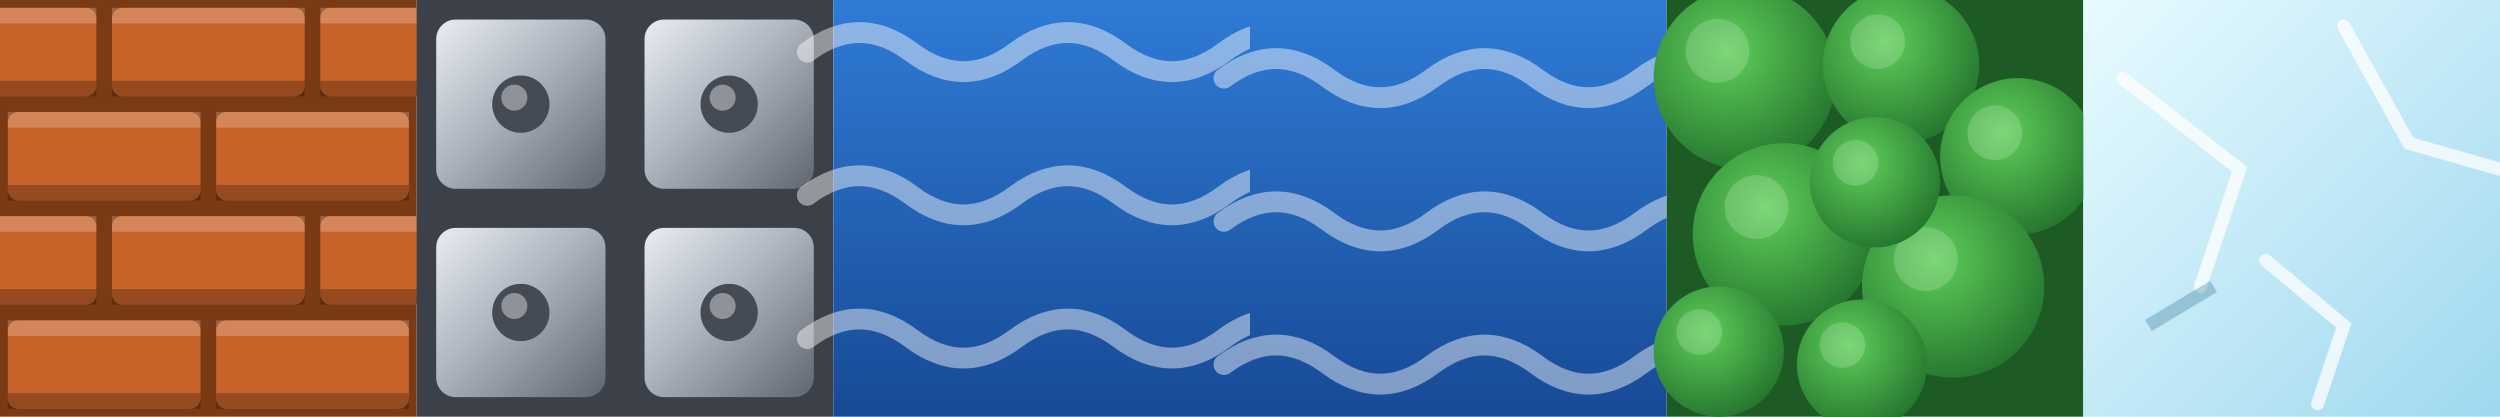
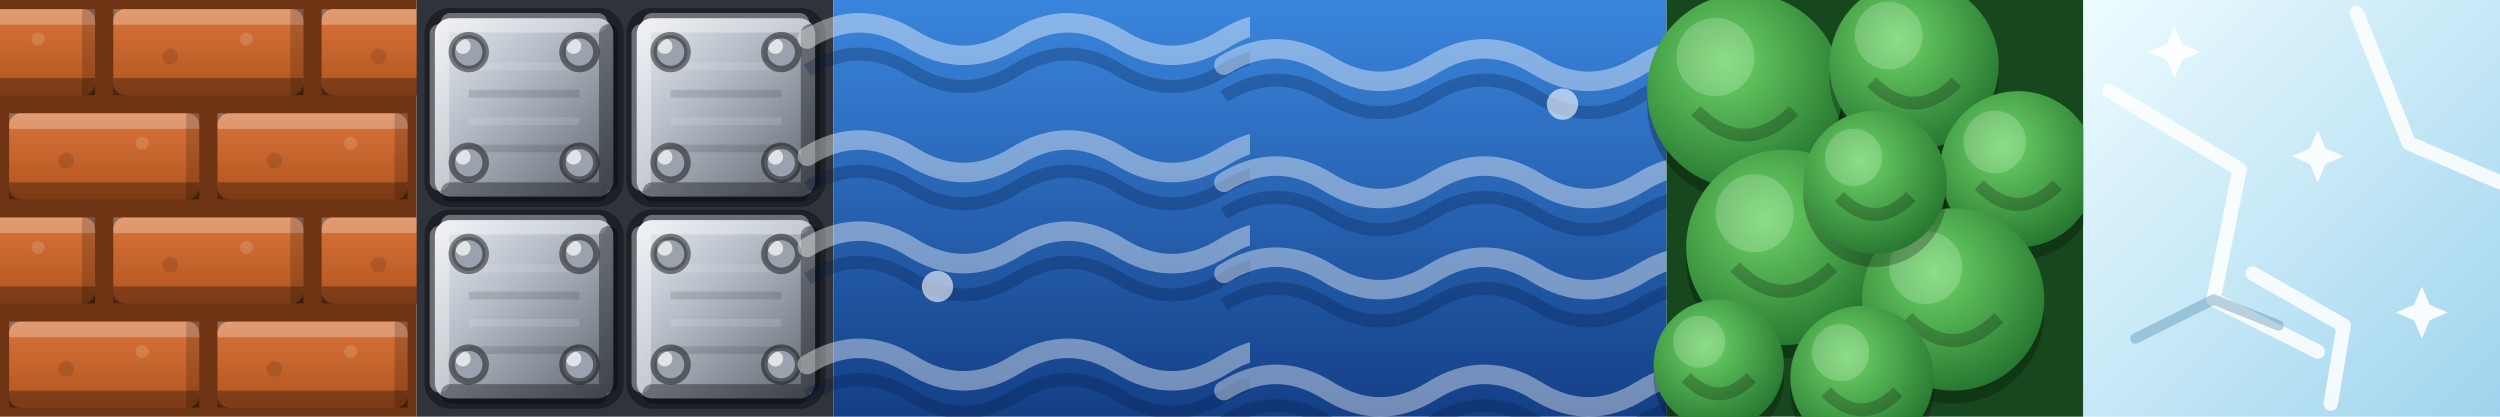
<svg xmlns="http://www.w3.org/2000/svg" width="192" height="32" viewBox="0 0 192 32">
  <defs>
    <linearGradient id="steel" x1="0" y1="0" x2="1" y2="1">
-       <stop offset="0" stop-color="#e9edf2" />
-       <stop offset="0.45" stop-color="#aeb5bf" />
-       <stop offset="1" stop-color="#5f6670" />
+       <stop offset="0" stop-color="#eef1f5" />
+       <stop offset="0.4" stop-color="#b4bcc6" />
+       <stop offset="1" stop-color="#596069" />
    </linearGradient>
    <radialGradient id="bush" cx="0.4" cy="0.35" r="0.75">
-       <stop offset="0" stop-color="#5fcf5a" />
+       <stop offset="0" stop-color="#6fd668" />
      <stop offset="1" stop-color="#1f6d2a" />
    </radialGradient>
    <linearGradient id="ice" x1="0" y1="0" x2="1" y2="1">
-       <stop offset="0" stop-color="#e8fbff" />
-       <stop offset="1" stop-color="#9fd8ef" />
+       <stop offset="0" stop-color="#eefcff" />
+       <stop offset="1" stop-color="#9fd4ee" />
    </linearGradient>
    <linearGradient id="water" x1="0" y1="0" x2="0" y2="1">
-       <stop offset="0" stop-color="#2f7bd6" />
-       <stop offset="1" stop-color="#174a95" />
+       <stop offset="0" stop-color="#3a86dd" />
+       <stop offset="1" stop-color="#143f86" />
+     </linearGradient>
+     <linearGradient id="brickg" x1="0" y1="0" x2="0" y2="1">
+       <stop offset="0" stop-color="#d8743a" />
+       <stop offset="1" stop-color="#b2541f" />
    </linearGradient>
  </defs>
  <g transform="translate(0 0)">
-     <rect x="0" y="0" width="32" height="32" fill="#7a3a16" />
-     <rect x="-7.4" y="0.6" width="14.8" height="6.8" fill="#c8632a" rx="0.8" />
-     <rect x="-7.4" y="0.6" width="14.8" height="1.2" fill="rgba(255,255,255,.22)" />
-     <rect x="-7.4" y="6.2" width="14.8" height="1.2" fill="rgba(0,0,0,.25)" />
-     <rect x="8.6" y="0.6" width="14.8" height="6.8" fill="#c8632a" rx="0.8" />
-     <rect x="8.6" y="0.6" width="14.8" height="1.2" fill="rgba(255,255,255,.22)" />
-     <rect x="8.6" y="6.2" width="14.8" height="1.2" fill="rgba(0,0,0,.25)" />
-     <rect x="24.6" y="0.6" width="14.8" height="6.8" fill="#c8632a" rx="0.8" />
-     <rect x="24.6" y="0.6" width="14.8" height="1.2" fill="rgba(255,255,255,.22)" />
-     <rect x="24.6" y="6.2" width="14.8" height="1.2" fill="rgba(0,0,0,.25)" />
-     <rect x="0.6" y="8.6" width="14.8" height="6.8" fill="#c8632a" rx="0.8" />
-     <rect x="0.6" y="8.6" width="14.8" height="1.2" fill="rgba(255,255,255,.22)" />
-     <rect x="0.6" y="14.2" width="14.8" height="1.2" fill="rgba(0,0,0,.25)" />
-     <rect x="16.6" y="8.6" width="14.8" height="6.8" fill="#c8632a" rx="0.8" />
-     <rect x="16.6" y="8.6" width="14.8" height="1.2" fill="rgba(255,255,255,.22)" />
-     <rect x="16.6" y="14.2" width="14.8" height="1.2" fill="rgba(0,0,0,.25)" />
-     <rect x="32.6" y="8.6" width="14.8" height="6.8" fill="#c8632a" rx="0.8" />
-     <rect x="32.6" y="8.6" width="14.8" height="1.2" fill="rgba(255,255,255,.22)" />
-     <rect x="32.6" y="14.2" width="14.8" height="1.2" fill="rgba(0,0,0,.25)" />
-     <rect x="-7.4" y="16.6" width="14.8" height="6.8" fill="#c8632a" rx="0.8" />
-     <rect x="-7.4" y="16.6" width="14.8" height="1.2" fill="rgba(255,255,255,.22)" />
-     <rect x="-7.4" y="22.2" width="14.8" height="1.2" fill="rgba(0,0,0,.25)" />
-     <rect x="8.6" y="16.6" width="14.8" height="6.8" fill="#c8632a" rx="0.8" />
-     <rect x="8.6" y="16.6" width="14.8" height="1.2" fill="rgba(255,255,255,.22)" />
-     <rect x="8.6" y="22.2" width="14.8" height="1.2" fill="rgba(0,0,0,.25)" />
-     <rect x="24.6" y="16.6" width="14.8" height="6.8" fill="#c8632a" rx="0.8" />
-     <rect x="24.6" y="16.6" width="14.8" height="1.2" fill="rgba(255,255,255,.22)" />
-     <rect x="24.6" y="22.2" width="14.8" height="1.2" fill="rgba(0,0,0,.25)" />
-     <rect x="0.6" y="24.6" width="14.8" height="6.8" fill="#c8632a" rx="0.8" />
-     <rect x="0.6" y="24.6" width="14.8" height="1.2" fill="rgba(255,255,255,.22)" />
-     <rect x="0.6" y="30.2" width="14.8" height="1.2" fill="rgba(0,0,0,.25)" />
-     <rect x="16.6" y="24.6" width="14.8" height="6.8" fill="#c8632a" rx="0.8" />
-     <rect x="16.6" y="24.6" width="14.8" height="1.2" fill="rgba(255,255,255,.22)" />
-     <rect x="16.6" y="30.2" width="14.8" height="1.2" fill="rgba(0,0,0,.25)" />
-     <rect x="32.6" y="24.6" width="14.8" height="6.8" fill="#c8632a" rx="0.8" />
-     <rect x="32.6" y="24.6" width="14.8" height="1.2" fill="rgba(255,255,255,.22)" />
-     <rect x="32.6" y="30.2" width="14.8" height="1.2" fill="rgba(0,0,0,.25)" />
+     <rect x="0" y="0" width="32" height="32" fill="#6e3414" />
+     <rect x="-7.3" y="0.7" width="14.6" height="6.6" fill="url(#brickg)" rx="0.9" />
+     <rect x="-7.3" y="0.7" width="14.6" height="1.2" fill="rgba(255,255,255,.28)" />
+     <rect x="-7.3" y="6" width="14.6" height="1.3" fill="rgba(0,0,0,.3)" />
+     <rect x="6.3" y="0.7" width="1" height="6.6" fill="rgba(0,0,0,.18)" />
+     <circle cx="-2.92" cy="4.33" r="0.6" fill="rgba(0,0,0,.12)" />
+     <circle cx="2.92" cy="3.01" r="0.5" fill="rgba(255,255,255,.14)" />
+     <rect x="8.7" y="0.7" width="14.6" height="6.6" fill="url(#brickg)" rx="0.9" />
+     <rect x="8.7" y="0.7" width="14.6" height="1.2" fill="rgba(255,255,255,.28)" />
+     <rect x="8.7" y="6" width="14.6" height="1.3" fill="rgba(0,0,0,.3)" />
+     <rect x="22.3" y="0.7" width="1" height="6.6" fill="rgba(0,0,0,.18)" />
+     <circle cx="13.08" cy="4.33" r="0.6" fill="rgba(0,0,0,.12)" />
+     <circle cx="18.92" cy="3.01" r="0.5" fill="rgba(255,255,255,.14)" />
+     <rect x="24.7" y="0.7" width="14.6" height="6.6" fill="url(#brickg)" rx="0.9" />
+     <rect x="24.7" y="0.7" width="14.6" height="1.2" fill="rgba(255,255,255,.28)" />
+     <rect x="24.7" y="6" width="14.6" height="1.3" fill="rgba(0,0,0,.3)" />
+     <rect x="38.3" y="0.7" width="1" height="6.6" fill="rgba(0,0,0,.18)" />
+     <circle cx="29.08" cy="4.33" r="0.6" fill="rgba(0,0,0,.12)" />
+     <circle cx="34.92" cy="3.01" r="0.5" fill="rgba(255,255,255,.14)" />
+     <rect x="0.7" y="8.7" width="14.6" height="6.6" fill="url(#brickg)" rx="0.9" />
+     <rect x="0.7" y="8.7" width="14.6" height="1.2" fill="rgba(255,255,255,.28)" />
+     <rect x="0.7" y="14" width="14.6" height="1.3" fill="rgba(0,0,0,.3)" />
+     <rect x="14.3" y="8.7" width="1" height="6.6" fill="rgba(0,0,0,.18)" />
+     <circle cx="5.08" cy="12.33" r="0.6" fill="rgba(0,0,0,.12)" />
+     <circle cx="10.92" cy="11.01" r="0.5" fill="rgba(255,255,255,.14)" />
+     <rect x="16.7" y="8.7" width="14.6" height="6.6" fill="url(#brickg)" rx="0.9" />
+     <rect x="16.7" y="8.7" width="14.6" height="1.2" fill="rgba(255,255,255,.28)" />
+     <rect x="16.7" y="14" width="14.6" height="1.3" fill="rgba(0,0,0,.3)" />
+     <rect x="30.3" y="8.7" width="1" height="6.6" fill="rgba(0,0,0,.18)" />
+     <circle cx="21.08" cy="12.33" r="0.6" fill="rgba(0,0,0,.12)" />
+     <circle cx="26.92" cy="11.01" r="0.5" fill="rgba(255,255,255,.14)" />
+     <rect x="32.7" y="8.7" width="14.6" height="6.6" fill="url(#brickg)" rx="0.9" />
+     <rect x="32.7" y="8.7" width="14.6" height="1.2" fill="rgba(255,255,255,.28)" />
+     <rect x="32.7" y="14" width="14.6" height="1.3" fill="rgba(0,0,0,.3)" />
+     <rect x="46.3" y="8.7" width="1" height="6.6" fill="rgba(0,0,0,.18)" />
+     <circle cx="37.08" cy="12.33" r="0.6" fill="rgba(0,0,0,.12)" />
+     <circle cx="42.92" cy="11.01" r="0.5" fill="rgba(255,255,255,.14)" />
+     <rect x="-7.3" y="16.7" width="14.6" height="6.6" fill="url(#brickg)" rx="0.9" />
+     <rect x="-7.3" y="16.7" width="14.6" height="1.2" fill="rgba(255,255,255,.28)" />
+     <rect x="-7.3" y="22" width="14.6" height="1.3" fill="rgba(0,0,0,.3)" />
+     <rect x="6.3" y="16.7" width="1" height="6.6" fill="rgba(0,0,0,.18)" />
+     <circle cx="-2.92" cy="20.33" r="0.6" fill="rgba(0,0,0,.12)" />
+     <circle cx="2.92" cy="19.01" r="0.5" fill="rgba(255,255,255,.14)" />
+     <rect x="8.7" y="16.7" width="14.6" height="6.6" fill="url(#brickg)" rx="0.9" />
+     <rect x="8.7" y="16.7" width="14.6" height="1.2" fill="rgba(255,255,255,.28)" />
+     <rect x="8.7" y="22" width="14.6" height="1.3" fill="rgba(0,0,0,.3)" />
+     <rect x="22.3" y="16.7" width="1" height="6.6" fill="rgba(0,0,0,.18)" />
+     <circle cx="13.08" cy="20.33" r="0.6" fill="rgba(0,0,0,.12)" />
+     <circle cx="18.92" cy="19.01" r="0.5" fill="rgba(255,255,255,.14)" />
+     <rect x="24.7" y="16.7" width="14.6" height="6.6" fill="url(#brickg)" rx="0.9" />
+     <rect x="24.7" y="16.7" width="14.6" height="1.2" fill="rgba(255,255,255,.28)" />
+     <rect x="24.7" y="22" width="14.6" height="1.3" fill="rgba(0,0,0,.3)" />
+     <rect x="38.3" y="16.7" width="1" height="6.6" fill="rgba(0,0,0,.18)" />
+     <circle cx="29.08" cy="20.33" r="0.6" fill="rgba(0,0,0,.12)" />
+     <circle cx="34.92" cy="19.01" r="0.5" fill="rgba(255,255,255,.14)" />
+     <rect x="0.7" y="24.7" width="14.6" height="6.6" fill="url(#brickg)" rx="0.9" />
+     <rect x="0.7" y="24.7" width="14.6" height="1.2" fill="rgba(255,255,255,.28)" />
+     <rect x="0.7" y="30" width="14.6" height="1.3" fill="rgba(0,0,0,.3)" />
+     <rect x="14.3" y="24.7" width="1" height="6.6" fill="rgba(0,0,0,.18)" />
+     <circle cx="5.08" cy="28.33" r="0.6" fill="rgba(0,0,0,.12)" />
+     <circle cx="10.92" cy="27.01" r="0.5" fill="rgba(255,255,255,.14)" />
+     <rect x="16.7" y="24.7" width="14.6" height="6.6" fill="url(#brickg)" rx="0.9" />
+     <rect x="16.7" y="24.7" width="14.6" height="1.2" fill="rgba(255,255,255,.28)" />
+     <rect x="16.7" y="30" width="14.6" height="1.3" fill="rgba(0,0,0,.3)" />
+     <rect x="30.3" y="24.7" width="1" height="6.6" fill="rgba(0,0,0,.18)" />
+     <circle cx="21.08" cy="28.33" r="0.6" fill="rgba(0,0,0,.12)" />
+     <circle cx="26.92" cy="27.01" r="0.5" fill="rgba(255,255,255,.14)" />
+     <rect x="32.7" y="24.7" width="14.6" height="6.6" fill="url(#brickg)" rx="0.9" />
+     <rect x="32.7" y="24.7" width="14.6" height="1.2" fill="rgba(255,255,255,.28)" />
+     <rect x="32.7" y="30" width="14.6" height="1.3" fill="rgba(0,0,0,.3)" />
+     <rect x="46.3" y="24.7" width="1" height="6.6" fill="rgba(0,0,0,.18)" />
+     <circle cx="37.08" cy="28.33" r="0.6" fill="rgba(0,0,0,.12)" />
+     <circle cx="42.92" cy="27.01" r="0.5" fill="rgba(255,255,255,.14)" />
  </g>
  <g transform="translate(32 0)">
-     <rect x="0" y="0" width="32" height="32" fill="#3b4049" />
-     <rect x="1.5" y="1.5" width="13" height="13" fill="url(#steel)" rx="1.5" />
-     <rect x="17.5" y="1.5" width="13" height="13" fill="url(#steel)" rx="1.5" />
-     <rect x="1.5" y="17.5" width="13" height="13" fill="url(#steel)" rx="1.5" />
-     <rect x="17.5" y="17.5" width="13" height="13" fill="url(#steel)" rx="1.5" />
-     <circle cx="8" cy="8" r="2.2" fill="#454b55" />
-     <circle cx="7.5" cy="7.5" r="1" fill="rgba(255,255,255,.4)" />
-     <circle cx="24" cy="8" r="2.2" fill="#454b55" />
-     <circle cx="23.5" cy="7.5" r="1" fill="rgba(255,255,255,.4)" />
-     <circle cx="8" cy="24" r="2.2" fill="#454b55" />
-     <circle cx="7.5" cy="23.5" r="1" fill="rgba(255,255,255,.4)" />
-     <circle cx="24" cy="24" r="2.2" fill="#454b55" />
-     <circle cx="23.5" cy="23.5" r="1" fill="rgba(255,255,255,.4)" />
+     <rect x="0" y="0" width="32" height="32" fill="#2f343c" />
+     <rect x="1" y="1" width="14.5" height="14.5" fill="url(#steel)" rx="1.6" stroke="#1d2127" stroke-width=".8" />
+     <path d="M2.6 1.75 H13.9 M1.75 2.6 V13.9" fill="none" stroke="rgba(255,255,255,.35)" stroke-width="1.5" stroke-linecap="round" />
+     <path d="M2.6 14.75 H13.9 M14.75 2.6 V13.9" fill="none" stroke="rgba(0,0,0,.35)" stroke-width="1.5" stroke-linecap="round" />
+     <line x1="4" y1="5.1" x2="12.5" y2="5.1" stroke="rgba(255,255,255,.12)" stroke-width="0.6" />
+     <line x1="4" y1="7.2" x2="12.5" y2="7.2" stroke="rgba(0,0,0,.12)" stroke-width="0.6" />
+     <line x1="4" y1="9.3" x2="12.5" y2="9.3" stroke="rgba(255,255,255,.12)" stroke-width="0.6" />
+     <line x1="4" y1="11.4" x2="12.5" y2="11.4" stroke="rgba(0,0,0,.12)" stroke-width="0.6" />
+     <circle cx="4" cy="4" r="1.3" fill="#9aa3ad" />
+     <circle cx="3.55" cy="3.55" r="0.59" fill="rgba(255,255,255,.7)" />
+     <circle cx="4" cy="4" r="1.3" fill="none" stroke="rgba(0,0,0,.45)" stroke-width=".5" />
+     <circle cx="12.5" cy="4" r="1.3" fill="#9aa3ad" />
+     <circle cx="12.05" cy="3.55" r="0.59" fill="rgba(255,255,255,.7)" />
+     <circle cx="12.5" cy="4" r="1.3" fill="none" stroke="rgba(0,0,0,.45)" stroke-width=".5" />
+     <circle cx="4" cy="12.5" r="1.3" fill="#9aa3ad" />
+     <circle cx="3.55" cy="12.05" r="0.59" fill="rgba(255,255,255,.7)" />
+     <circle cx="4" cy="12.5" r="1.3" fill="none" stroke="rgba(0,0,0,.45)" stroke-width=".5" />
+     <circle cx="12.5" cy="12.5" r="1.3" fill="#9aa3ad" />
+     <circle cx="12.05" cy="12.05" r="0.59" fill="rgba(255,255,255,.7)" />
+     <circle cx="12.5" cy="12.5" r="1.3" fill="none" stroke="rgba(0,0,0,.45)" stroke-width=".5" />
+     <rect x="16.5" y="1" width="14.5" height="14.5" fill="url(#steel)" rx="1.6" stroke="#1d2127" stroke-width=".8" />
+     <path d="M18.1 1.75 H29.4 M17.25 2.6 V13.9" fill="none" stroke="rgba(255,255,255,.35)" stroke-width="1.5" stroke-linecap="round" />
+     <path d="M18.1 14.75 H29.4 M30.25 2.6 V13.9" fill="none" stroke="rgba(0,0,0,.35)" stroke-width="1.5" stroke-linecap="round" />
+     <line x1="19.5" y1="5.1" x2="28" y2="5.1" stroke="rgba(255,255,255,.12)" stroke-width="0.6" />
+     <line x1="19.5" y1="7.2" x2="28" y2="7.2" stroke="rgba(0,0,0,.12)" stroke-width="0.6" />
+     <line x1="19.5" y1="9.3" x2="28" y2="9.3" stroke="rgba(255,255,255,.12)" stroke-width="0.6" />
+     <line x1="19.5" y1="11.4" x2="28" y2="11.4" stroke="rgba(0,0,0,.12)" stroke-width="0.6" />
+     <circle cx="19.5" cy="4" r="1.3" fill="#9aa3ad" />
+     <circle cx="19.05" cy="3.55" r="0.59" fill="rgba(255,255,255,.7)" />
+     <circle cx="19.5" cy="4" r="1.3" fill="none" stroke="rgba(0,0,0,.45)" stroke-width=".5" />
+     <circle cx="28" cy="4" r="1.3" fill="#9aa3ad" />
+     <circle cx="27.55" cy="3.55" r="0.59" fill="rgba(255,255,255,.7)" />
+     <circle cx="28" cy="4" r="1.3" fill="none" stroke="rgba(0,0,0,.45)" stroke-width=".5" />
+     <circle cx="19.5" cy="12.5" r="1.3" fill="#9aa3ad" />
+     <circle cx="19.05" cy="12.05" r="0.59" fill="rgba(255,255,255,.7)" />
+     <circle cx="19.5" cy="12.5" r="1.3" fill="none" stroke="rgba(0,0,0,.45)" stroke-width=".5" />
+     <circle cx="28" cy="12.5" r="1.3" fill="#9aa3ad" />
+     <circle cx="27.55" cy="12.05" r="0.59" fill="rgba(255,255,255,.7)" />
+     <circle cx="28" cy="12.5" r="1.3" fill="none" stroke="rgba(0,0,0,.45)" stroke-width=".5" />
+     <rect x="1" y="16.5" width="14.5" height="14.5" fill="url(#steel)" rx="1.6" stroke="#1d2127" stroke-width=".8" />
+     <path d="M2.6 17.25 H13.9 M1.75 18.1 V29.4" fill="none" stroke="rgba(255,255,255,.35)" stroke-width="1.5" stroke-linecap="round" />
+     <path d="M2.6 30.25 H13.9 M14.75 18.1 V29.4" fill="none" stroke="rgba(0,0,0,.35)" stroke-width="1.5" stroke-linecap="round" />
+     <line x1="4" y1="20.6" x2="12.5" y2="20.6" stroke="rgba(255,255,255,.12)" stroke-width="0.6" />
+     <line x1="4" y1="22.7" x2="12.5" y2="22.7" stroke="rgba(0,0,0,.12)" stroke-width="0.6" />
+     <line x1="4" y1="24.8" x2="12.5" y2="24.8" stroke="rgba(255,255,255,.12)" stroke-width="0.6" />
+     <line x1="4" y1="26.9" x2="12.5" y2="26.9" stroke="rgba(0,0,0,.12)" stroke-width="0.6" />
+     <circle cx="4" cy="19.5" r="1.3" fill="#9aa3ad" />
+     <circle cx="3.55" cy="19.05" r="0.59" fill="rgba(255,255,255,.7)" />
+     <circle cx="4" cy="19.5" r="1.3" fill="none" stroke="rgba(0,0,0,.45)" stroke-width=".5" />
+     <circle cx="12.5" cy="19.5" r="1.3" fill="#9aa3ad" />
+     <circle cx="12.05" cy="19.05" r="0.59" fill="rgba(255,255,255,.7)" />
+     <circle cx="12.5" cy="19.5" r="1.3" fill="none" stroke="rgba(0,0,0,.45)" stroke-width=".5" />
+     <circle cx="4" cy="28" r="1.3" fill="#9aa3ad" />
+     <circle cx="3.55" cy="27.55" r="0.59" fill="rgba(255,255,255,.7)" />
+     <circle cx="4" cy="28" r="1.3" fill="none" stroke="rgba(0,0,0,.45)" stroke-width=".5" />
+     <circle cx="12.5" cy="28" r="1.3" fill="#9aa3ad" />
+     <circle cx="12.05" cy="27.55" r="0.59" fill="rgba(255,255,255,.7)" />
+     <circle cx="12.5" cy="28" r="1.3" fill="none" stroke="rgba(0,0,0,.45)" stroke-width=".5" />
+     <rect x="16.5" y="16.5" width="14.5" height="14.5" fill="url(#steel)" rx="1.6" stroke="#1d2127" stroke-width=".8" />
+     <path d="M18.1 17.25 H29.4 M17.25 18.1 V29.4" fill="none" stroke="rgba(255,255,255,.35)" stroke-width="1.5" stroke-linecap="round" />
+     <path d="M18.1 30.25 H29.4 M30.25 18.1 V29.4" fill="none" stroke="rgba(0,0,0,.35)" stroke-width="1.5" stroke-linecap="round" />
+     <line x1="19.5" y1="20.6" x2="28" y2="20.6" stroke="rgba(255,255,255,.12)" stroke-width="0.6" />
+     <line x1="19.5" y1="22.7" x2="28" y2="22.7" stroke="rgba(0,0,0,.12)" stroke-width="0.6" />
+     <line x1="19.5" y1="24.8" x2="28" y2="24.8" stroke="rgba(255,255,255,.12)" stroke-width="0.6" />
+     <line x1="19.5" y1="26.9" x2="28" y2="26.9" stroke="rgba(0,0,0,.12)" stroke-width="0.6" />
+     <circle cx="19.5" cy="19.5" r="1.3" fill="#9aa3ad" />
+     <circle cx="19.05" cy="19.05" r="0.59" fill="rgba(255,255,255,.7)" />
+     <circle cx="19.5" cy="19.5" r="1.3" fill="none" stroke="rgba(0,0,0,.45)" stroke-width=".5" />
+     <circle cx="28" cy="19.5" r="1.3" fill="#9aa3ad" />
+     <circle cx="27.55" cy="19.05" r="0.59" fill="rgba(255,255,255,.7)" />
+     <circle cx="28" cy="19.5" r="1.3" fill="none" stroke="rgba(0,0,0,.45)" stroke-width=".5" />
+     <circle cx="19.5" cy="28" r="1.3" fill="#9aa3ad" />
+     <circle cx="19.05" cy="27.55" r="0.59" fill="rgba(255,255,255,.7)" />
+     <circle cx="19.5" cy="28" r="1.3" fill="none" stroke="rgba(0,0,0,.45)" stroke-width=".5" />
+     <circle cx="28" cy="28" r="1.3" fill="#9aa3ad" />
+     <circle cx="27.55" cy="27.55" r="0.59" fill="rgba(255,255,255,.7)" />
+     <circle cx="28" cy="28" r="1.3" fill="none" stroke="rgba(0,0,0,.45)" stroke-width=".5" />
  </g>
  <g transform="translate(64 0)">
    <rect x="0" y="0" width="32" height="32" fill="url(#water)" />
-     <path d="M-2 4 q4 -3 8 0 t8 0 t8 0 t8 0 t8 0" fill="none" stroke="rgba(255,255,255,.45)" stroke-width="1.6" stroke-linecap="round" />
-     <path d="M-2 15 q4 -3 8 0 t8 0 t8 0 t8 0 t8 0" fill="none" stroke="rgba(255,255,255,.45)" stroke-width="1.6" stroke-linecap="round" />
-     <path d="M-2 26 q4 -3 8 0 t8 0 t8 0 t8 0 t8 0" fill="none" stroke="rgba(255,255,255,.45)" stroke-width="1.6" stroke-linecap="round" />
+     <path d="M-2 3 q4 -2.5 8 0 t8 0 t8 0 t8 0 t8 0" fill="none" stroke="rgba(255,255,255,.4)" stroke-width="1.5" stroke-linecap="round" />
+     <path d="M-2 5.4 q4 -2.5 8 0 t8 0 t8 0 t8 0 t8 0" fill="none" stroke="rgba(0,20,60,.25)" stroke-width="1" />
+     <path d="M-2 12 q4 -2.5 8 0 t8 0 t8 0 t8 0 t8 0" fill="none" stroke="rgba(255,255,255,.4)" stroke-width="1.5" stroke-linecap="round" />
+     <path d="M-2 14.4 q4 -2.5 8 0 t8 0 t8 0 t8 0 t8 0" fill="none" stroke="rgba(0,20,60,.25)" stroke-width="1" />
+     <path d="M-2 19 q4 -2.5 8 0 t8 0 t8 0 t8 0 t8 0" fill="none" stroke="rgba(255,255,255,.4)" stroke-width="1.5" stroke-linecap="round" />
+     <path d="M-2 21.4 q4 -2.5 8 0 t8 0 t8 0 t8 0 t8 0" fill="none" stroke="rgba(0,20,60,.25)" stroke-width="1" />
+     <path d="M-2 28 q4 -2.5 8 0 t8 0 t8 0 t8 0 t8 0" fill="none" stroke="rgba(255,255,255,.4)" stroke-width="1.5" stroke-linecap="round" />
+     <path d="M-2 30.4 q4 -2.5 8 0 t8 0 t8 0 t8 0 t8 0" fill="none" stroke="rgba(0,20,60,.25)" stroke-width="1" />
+     <circle cx="8" cy="22" r="1.2" fill="rgba(255,255,255,.6)" />
  </g>
  <g transform="translate(96 0)">
    <rect x="0" y="0" width="32" height="32" fill="url(#water)" />
-     <path d="M-2 6 q4 -3 8 0 t8 0 t8 0 t8 0 t8 0" fill="none" stroke="rgba(255,255,255,.45)" stroke-width="1.6" stroke-linecap="round" />
-     <path d="M-2 17 q4 -3 8 0 t8 0 t8 0 t8 0 t8 0" fill="none" stroke="rgba(255,255,255,.45)" stroke-width="1.6" stroke-linecap="round" />
-     <path d="M-2 28 q4 -3 8 0 t8 0 t8 0 t8 0 t8 0" fill="none" stroke="rgba(255,255,255,.45)" stroke-width="1.6" stroke-linecap="round" />
+     <path d="M-2 5 q4 -2.5 8 0 t8 0 t8 0 t8 0 t8 0" fill="none" stroke="rgba(255,255,255,.4)" stroke-width="1.5" stroke-linecap="round" />
+     <path d="M-2 7.4 q4 -2.5 8 0 t8 0 t8 0 t8 0 t8 0" fill="none" stroke="rgba(0,20,60,.25)" stroke-width="1" />
+     <path d="M-2 14 q4 -2.5 8 0 t8 0 t8 0 t8 0 t8 0" fill="none" stroke="rgba(255,255,255,.4)" stroke-width="1.5" stroke-linecap="round" />
+     <path d="M-2 16.4 q4 -2.5 8 0 t8 0 t8 0 t8 0 t8 0" fill="none" stroke="rgba(0,20,60,.25)" stroke-width="1" />
+     <path d="M-2 21 q4 -2.5 8 0 t8 0 t8 0 t8 0 t8 0" fill="none" stroke="rgba(255,255,255,.4)" stroke-width="1.5" stroke-linecap="round" />
+     <path d="M-2 23.4 q4 -2.5 8 0 t8 0 t8 0 t8 0 t8 0" fill="none" stroke="rgba(0,20,60,.25)" stroke-width="1" />
+     <path d="M-2 30 q4 -2.5 8 0 t8 0 t8 0 t8 0 t8 0" fill="none" stroke="rgba(255,255,255,.4)" stroke-width="1.5" stroke-linecap="round" />
+     <path d="M-2 32.4 q4 -2.5 8 0 t8 0 t8 0 t8 0 t8 0" fill="none" stroke="rgba(0,20,60,.25)" stroke-width="1" />
+     <circle cx="24" cy="8" r="1.2" fill="rgba(255,255,255,.6)" />
  </g>
  <g transform="translate(128 0)">
-     <rect x="0" y="0" width="32" height="32" fill="#1d5a24" />
-     <circle cx="6" cy="6" r="7" fill="url(#bush)" />
-     <circle cx="3.9" cy="3.9" r="2.45" fill="rgba(255,255,255,.18)" />
-     <circle cx="18" cy="5" r="6" fill="url(#bush)" />
-     <circle cx="16.2" cy="3.2" r="2.1" fill="rgba(255,255,255,.18)" />
-     <circle cx="27" cy="12" r="6" fill="url(#bush)" />
-     <circle cx="25.2" cy="10.2" r="2.1" fill="rgba(255,255,255,.18)" />
-     <circle cx="9" cy="18" r="7" fill="url(#bush)" />
-     <circle cx="6.9" cy="15.9" r="2.45" fill="rgba(255,255,255,.18)" />
-     <circle cx="22" cy="22" r="7" fill="url(#bush)" />
-     <circle cx="19.9" cy="19.9" r="2.45" fill="rgba(255,255,255,.18)" />
-     <circle cx="4" cy="27" r="5" fill="url(#bush)" />
-     <circle cx="2.5" cy="25.5" r="1.75" fill="rgba(255,255,255,.18)" />
-     <circle cx="15" cy="28" r="5" fill="url(#bush)" />
-     <circle cx="13.5" cy="26.5" r="1.75" fill="rgba(255,255,255,.18)" />
-     <circle cx="16" cy="14" r="5" fill="url(#bush)" />
-     <circle cx="14.5" cy="12.5" r="1.75" fill="rgba(255,255,255,.18)" />
+     <rect x="0" y="0" width="32" height="32" fill="#17481d" />
+     <circle cx="6" cy="8" r="7.5" fill="rgba(0,0,0,.25)" />
+     <circle cx="6" cy="7" r="7.5" fill="url(#bush)" />
+     <circle cx="3.75" cy="4.38" r="3" fill="rgba(255,255,255,.2)" />
+     <path d="M2.25 8.5 q3.75 3.75 7.5 0" fill="none" stroke="rgba(0,0,0,.22)" stroke-width="1" />
+     <circle cx="19" cy="6" r="6.5" fill="rgba(0,0,0,.25)" />
+     <circle cx="19" cy="5" r="6.5" fill="url(#bush)" />
+     <circle cx="17.05" cy="2.73" r="2.6" fill="rgba(255,255,255,.2)" />
+     <path d="M15.75 6.3 q3.25 3.25 6.5 0" fill="none" stroke="rgba(0,0,0,.22)" stroke-width="1" />
+     <circle cx="27" cy="14" r="6" fill="rgba(0,0,0,.25)" />
+     <circle cx="27" cy="13" r="6" fill="url(#bush)" />
+     <circle cx="25.2" cy="10.9" r="2.4" fill="rgba(255,255,255,.2)" />
+     <path d="M24 14.2 q3 3 6 0" fill="none" stroke="rgba(0,0,0,.22)" stroke-width="1" />
+     <circle cx="9" cy="20" r="7.5" fill="rgba(0,0,0,.25)" />
+     <circle cx="9" cy="19" r="7.5" fill="url(#bush)" />
+     <circle cx="6.75" cy="16.38" r="3" fill="rgba(255,255,255,.2)" />
+     <path d="M5.25 20.5 q3.75 3.75 7.5 0" fill="none" stroke="rgba(0,0,0,.22)" stroke-width="1" />
+     <circle cx="22" cy="24" r="7" fill="rgba(0,0,0,.25)" />
+     <circle cx="22" cy="23" r="7" fill="url(#bush)" />
+     <circle cx="19.9" cy="20.55" r="2.8" fill="rgba(255,255,255,.2)" />
+     <path d="M18.5 24.4 q3.5 3.5 7 0" fill="none" stroke="rgba(0,0,0,.22)" stroke-width="1" />
+     <circle cx="4" cy="29" r="5" fill="rgba(0,0,0,.25)" />
+     <circle cx="4" cy="28" r="5" fill="url(#bush)" />
+     <circle cx="2.5" cy="26.25" r="2" fill="rgba(255,255,255,.2)" />
+     <path d="M1.5 29 q2.5 2.5 5 0" fill="none" stroke="rgba(0,0,0,.22)" stroke-width="1" />
+     <circle cx="15" cy="30" r="5.5" fill="rgba(0,0,0,.25)" />
+     <circle cx="15" cy="29" r="5.5" fill="url(#bush)" />
+     <circle cx="13.35" cy="27.08" r="2.2" fill="rgba(255,255,255,.2)" />
+     <path d="M12.25 30.1 q2.75 2.75 5.5 0" fill="none" stroke="rgba(0,0,0,.22)" stroke-width="1" />
+     <circle cx="16" cy="15" r="5.5" fill="rgba(0,0,0,.25)" />
+     <circle cx="16" cy="14" r="5.5" fill="url(#bush)" />
+     <circle cx="14.35" cy="12.08" r="2.2" fill="rgba(255,255,255,.2)" />
+     <path d="M13.25 15.1 q2.75 2.75 5.5 0" fill="none" stroke="rgba(0,0,0,.22)" stroke-width="1" />
  </g>
  <g transform="translate(160 0)">
    <rect x="0" y="0" width="32" height="32" fill="url(#ice)" />
-     <path d="M3 6 l9 7 l-3 9 M20 2 l5 9 l7 2 M14 20 l6 5 l-2 6" fill="none" stroke="rgba(255,255,255,.75)" stroke-width="1" stroke-linecap="round" />
-     <path d="M5 25 l5 -3" fill="none" stroke="rgba(0,80,120,.25)" stroke-width="1" />
+     <path d="M2 7 l10 6 l-2 10 l8 4 M21 1 l4 10 l7 3 M13 21 l7 4 l-1 6" fill="none" stroke="rgba(255,255,255,.85)" stroke-width="1.1" stroke-linecap="round" stroke-linejoin="round" />
+     <path d="M4 26 l6 -3 l5 2" fill="none" stroke="rgba(40,110,150,.3)" stroke-width="0.8" stroke-linecap="round" stroke-linejoin="round" />
+     <polygon points="7,2 7.6,3.4 9,4 7.6,4.6 7,6 6.4,4.6 5,4 6.4,3.4" fill="rgba(255,255,255,.9)" />
+     <polygon points="26,22 26.6,23.4 28,24 26.6,24.6 26,26 25.4,24.6 24,24 25.4,23.4" fill="rgba(255,255,255,.9)" />
+     <polygon points="18,10 18.6,11.4 20,12 18.6,12.6 18,14 17.4,12.6 16,12 17.4,11.4" fill="rgba(255,255,255,.9)" />
  </g>
</svg>
